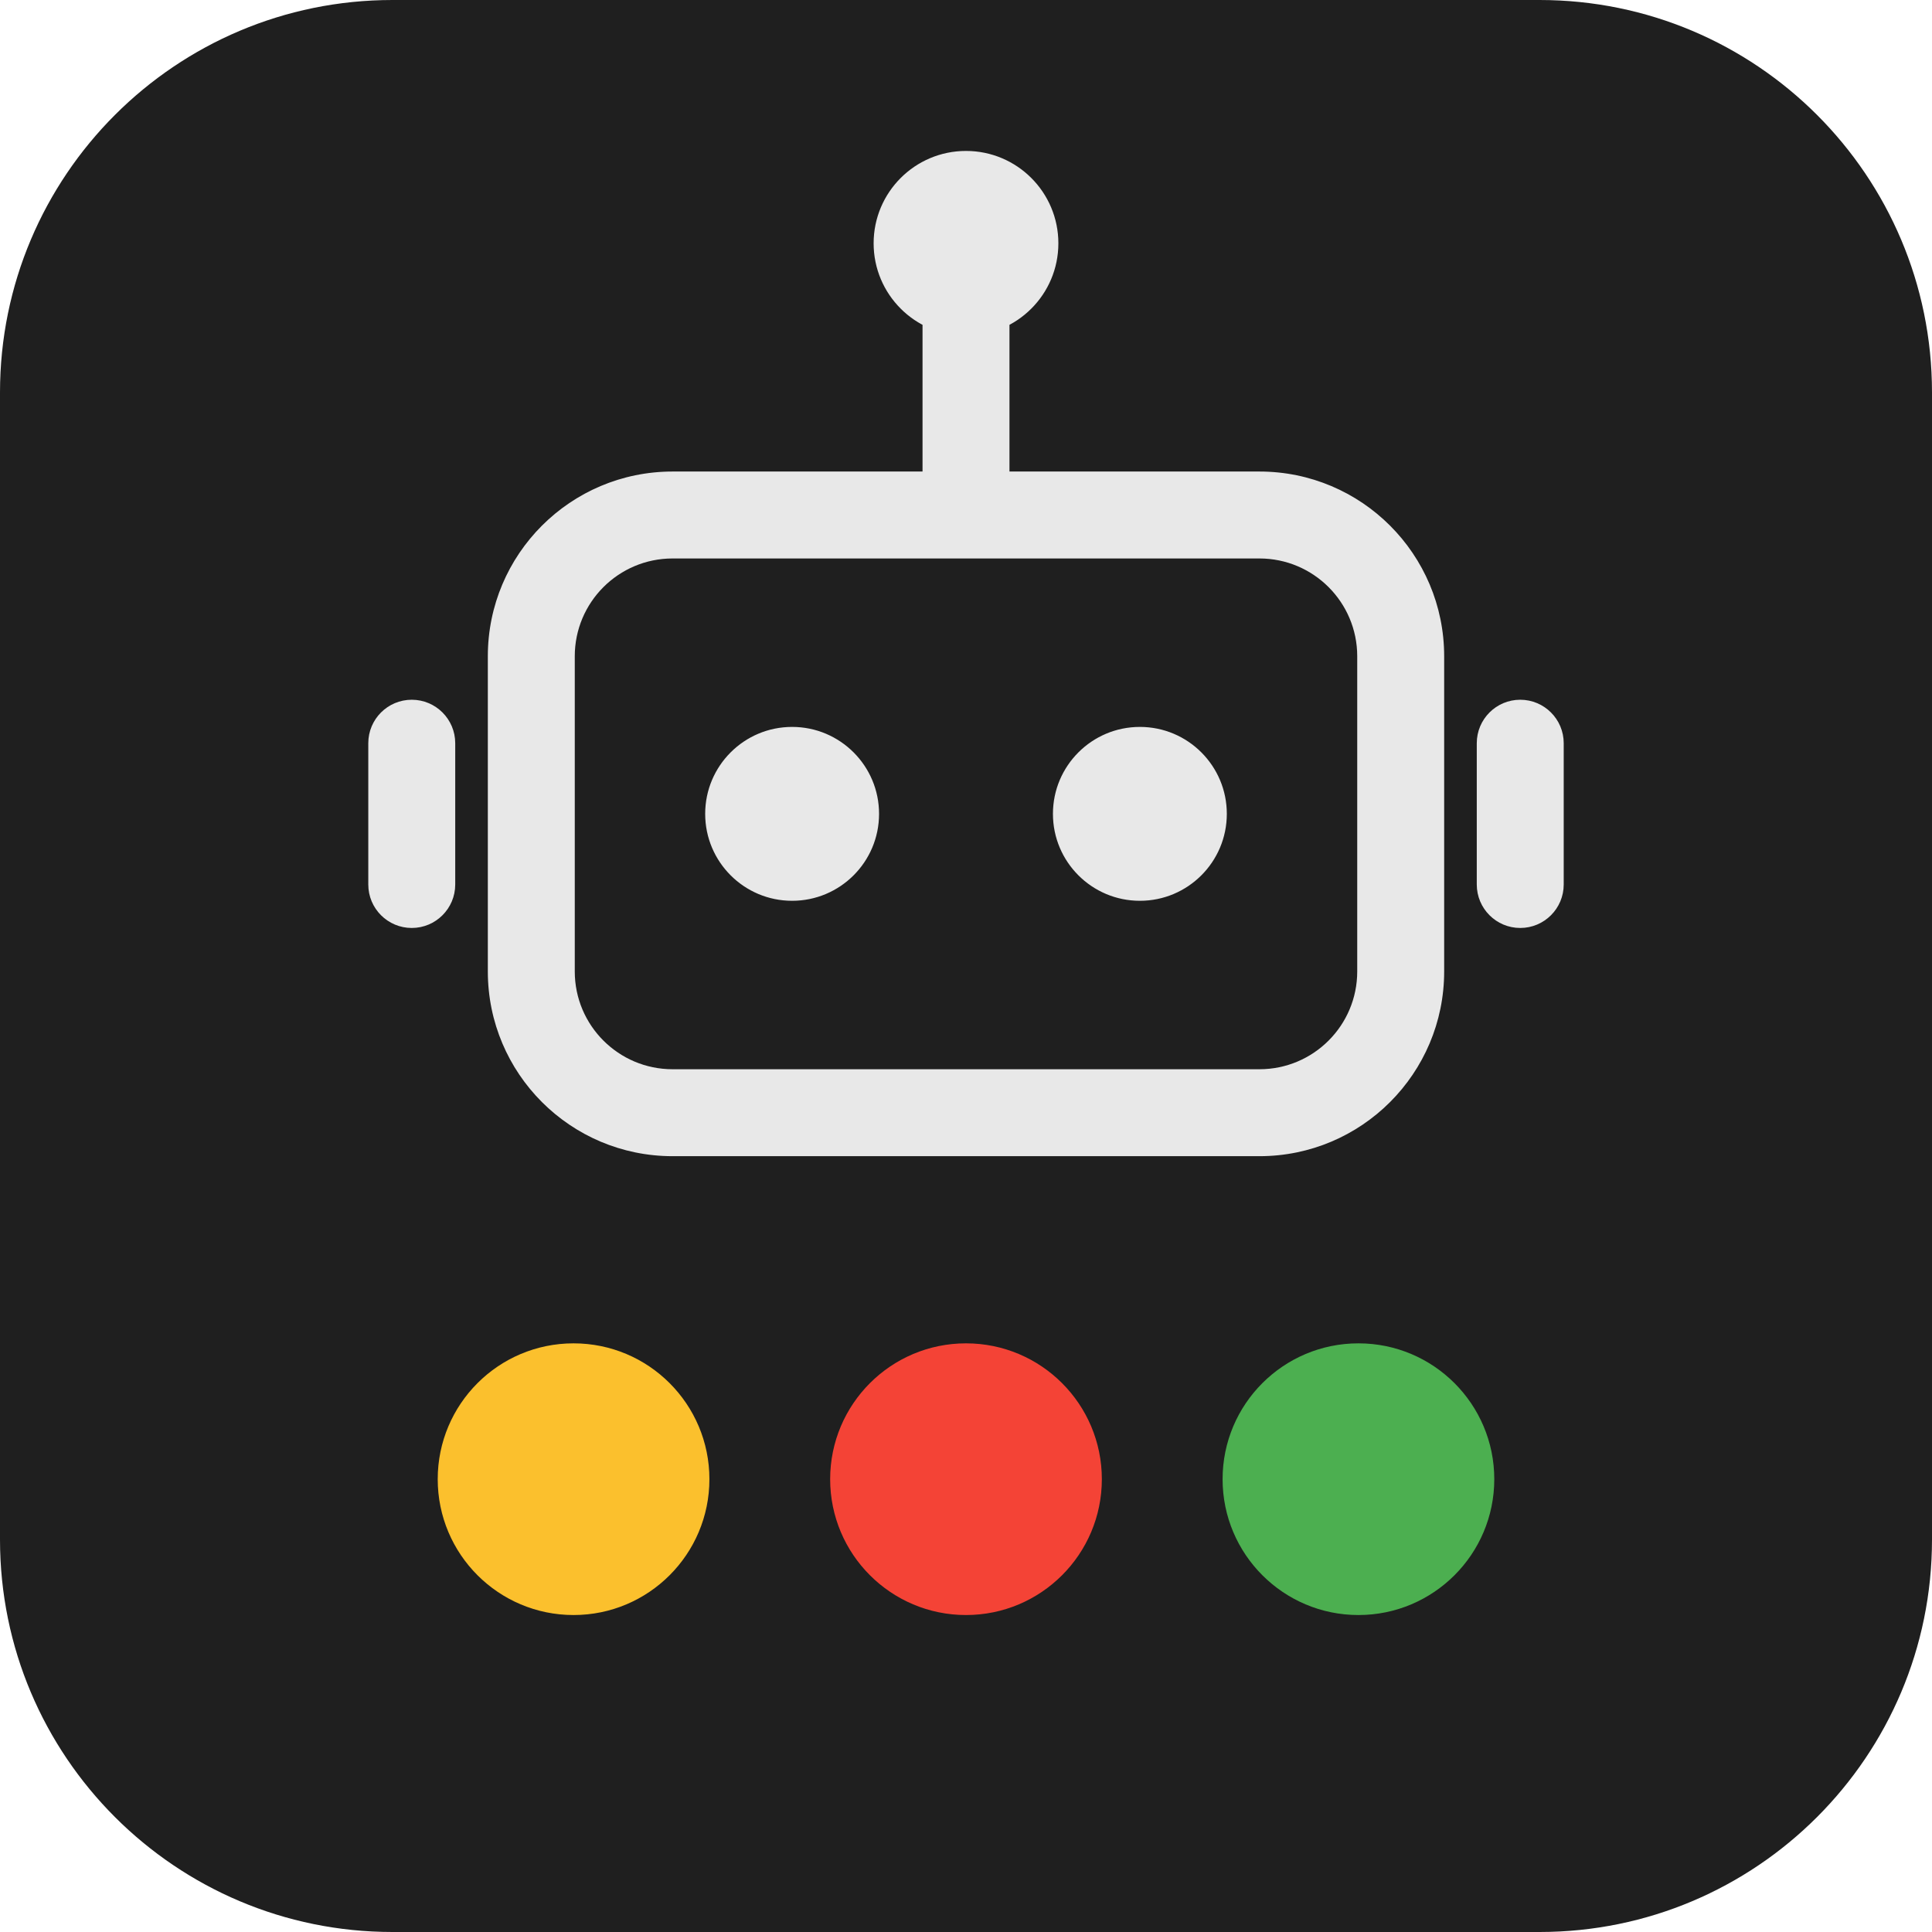
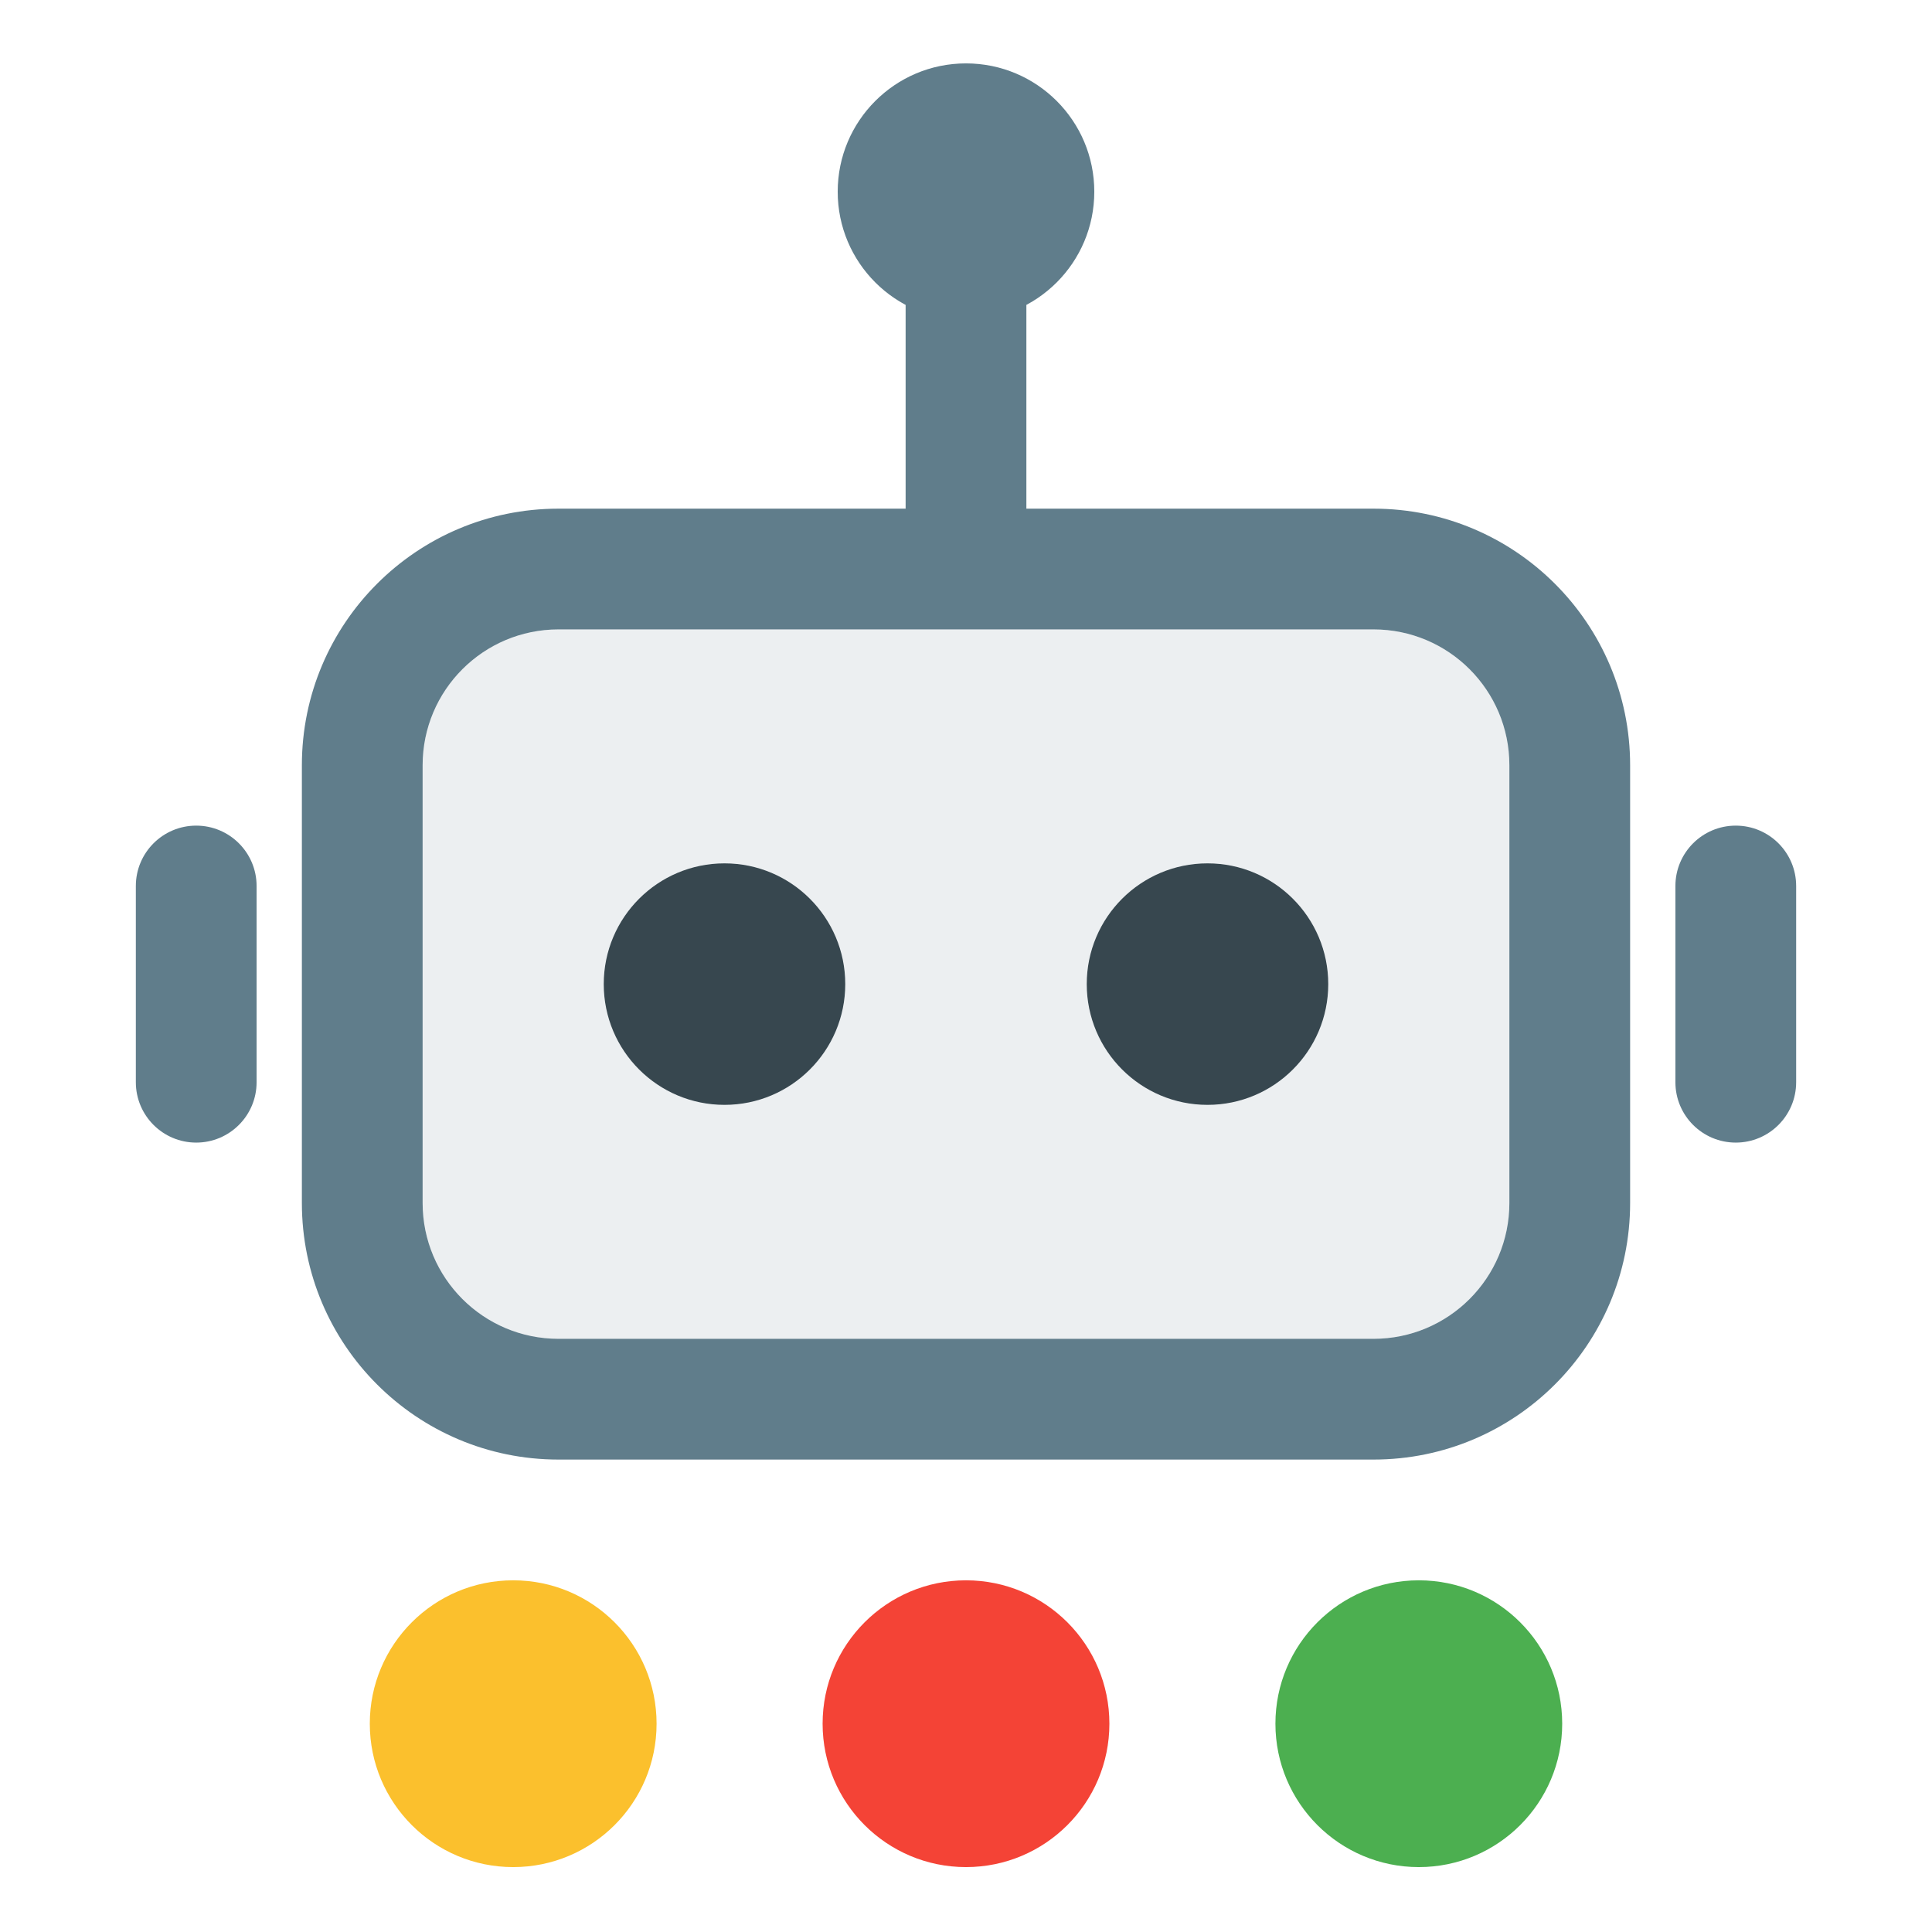
<svg xmlns="http://www.w3.org/2000/svg" width="128" height="128" viewBox="0 0 128 128">
-   <rect width="128" height="128" rx="26" fill="#1F1F1F" />
-   <path fill="#E8E8E8" d="M44.560 31.240L83.440 31.240C90.200 31.240 95.680 36.720 95.680 43.480L95.680 64.360C95.680 71.120 90.200 76.600 83.440 76.600L44.560 76.600C37.800 76.600 32.320 71.120 32.320 64.360L32.320 43.480C32.320 36.720 37.800 31.240 44.560 31.240ZM44.560 37.000C40.981 37.000 38.080 39.901 38.080 43.480L38.080 64.360C38.080 67.939 40.981 70.840 44.560 70.840L83.440 70.840C87.019 70.840 89.920 67.939 89.920 64.360L89.920 43.480C89.920 39.901 87.019 37.000 83.440 37.000L44.560 37.000ZM62.200 20.440L65.800 20.440C66.396 20.440 66.880 20.924 66.880 21.520L66.880 31.600C66.880 32.196 66.396 32.680 65.800 32.680L62.200 32.680C61.604 32.680 61.120 32.196 61.120 31.600L61.120 21.520C61.120 20.924 61.604 20.440 62.200 20.440ZM64.000 10.000C67.380 10.000 70.120 12.740 70.120 16.120C70.120 19.500 67.380 22.240 64.000 22.240C60.620 22.240 57.880 19.500 57.880 16.120C57.880 12.740 60.620 10.000 64.000 10.000ZM27.280 46.360L27.280 46.360C28.871 46.360 30.160 47.649 30.160 49.240L30.160 58.600C30.160 60.191 28.871 61.480 27.280 61.480L27.280 61.480C25.689 61.480 24.400 60.191 24.400 58.600L24.400 49.240C24.400 47.649 25.689 46.360 27.280 46.360ZM100.720 46.360L100.720 46.360C102.311 46.360 103.600 47.649 103.600 49.240L103.600 58.600C103.600 60.191 102.311 61.480 100.720 61.480L100.720 61.480C99.129 61.480 97.840 60.191 97.840 58.600L97.840 49.240C97.840 47.649 99.129 46.360 100.720 46.360ZM52.480 48.160C55.661 48.160 58.240 50.739 58.240 53.920C58.240 57.101 55.661 59.680 52.480 59.680C49.299 59.680 46.720 57.101 46.720 53.920C46.720 50.739 49.299 48.160 52.480 48.160ZM75.520 48.160C78.701 48.160 81.280 50.739 81.280 53.920C81.280 57.101 78.701 59.680 75.520 59.680C72.339 59.680 69.760 57.101 69.760 53.920C69.760 50.739 72.339 48.160 75.520 48.160Z" />
-   <circle cx="38" cy="98" r="9" fill="#FBC02D" />
-   <circle cx="64" cy="98" r="9" fill="#F44336" />
-   <circle cx="90" cy="98" r="9" fill="#4CAF50" />
+   <path fill="#ECEFF1" d="M37.000 41.700L91.000 41.700C95.971 41.700 100.000 45.729 100.000 50.700L100.000 79.700C100.000 84.671 95.971 88.700 91.000 88.700L37.000 88.700C32.029 88.700 28.000 84.671 28.000 79.700L28.000 50.700C28.000 45.729 32.029 41.700 37.000 41.700Z" />
+   <path fill="#607D8B" d="M37.000 33.700L91.000 33.700C100.389 33.700 108.000 41.311 108.000 50.700L108.000 79.700C108.000 89.089 100.389 96.700 91.000 96.700L37.000 96.700C27.611 96.700 20.000 89.089 20.000 79.700L20.000 50.700C20.000 41.311 27.611 33.700 37.000 33.700ZM37.000 41.700C32.029 41.700 28.000 45.729 28.000 50.700L28.000 79.700C28.000 84.671 32.029 88.700 37.000 88.700L91.000 88.700C95.971 88.700 100.000 84.671 100.000 79.700L100.000 50.700C100.000 45.729 95.971 41.700 91.000 41.700L37.000 41.700ZM61.500 18.700L66.500 18.700C67.328 18.700 68.000 19.372 68.000 20.200L68.000 34.200C68.000 35.028 67.328 35.700 66.500 35.700L61.500 35.700C60.672 35.700 60.000 35.028 60.000 34.200L60.000 20.200C60.000 19.372 60.672 18.700 61.500 18.700ZM64.000 4.200C68.694 4.200 72.500 8.006 72.500 12.700C72.500 17.394 68.694 21.200 64.000 21.200C59.306 21.200 55.500 17.394 55.500 12.700C55.500 8.006 59.306 4.200 64.000 4.200ZM13.000 54.700L13.000 54.700C15.209 54.700 17.000 56.491 17.000 58.700L17.000 71.700C17.000 73.909 15.209 75.700 13.000 75.700L13.000 75.700C10.791 75.700 9.000 73.909 9.000 71.700L9.000 58.700C9.000 56.491 10.791 54.700 13.000 54.700ZM115.000 54.700L115.000 54.700C117.209 54.700 119.000 56.491 119.000 58.700L119.000 71.700C119.000 73.909 117.209 75.700 115.000 75.700L115.000 75.700C112.791 75.700 111.000 73.909 111.000 71.700L111.000 58.700C111.000 56.491 112.791 54.700 115.000 54.700Z" />
+   <path fill="#37474F" d="M48.000 57.200C52.418 57.200 56.000 60.782 56.000 65.200C56.000 69.618 52.418 73.200 48.000 73.200C43.582 73.200 40.000 69.618 40.000 65.200C40.000 60.782 43.582 57.200 48.000 57.200ZM80.000 57.200C84.418 57.200 88.000 60.782 88.000 65.200C88.000 69.618 84.418 73.200 80.000 73.200C75.582 73.200 72.000 69.618 72.000 65.200C72.000 60.782 75.582 57.200 80.000 57.200Z" />
+   <circle cx="34.00" cy="114.20" r="9.50" fill="#FBC02D" />
+   <circle cx="64.00" cy="114.20" r="9.50" fill="#F44336" />
+   <circle cx="94.00" cy="114.20" r="9.50" fill="#4CAF50" />
</svg>
